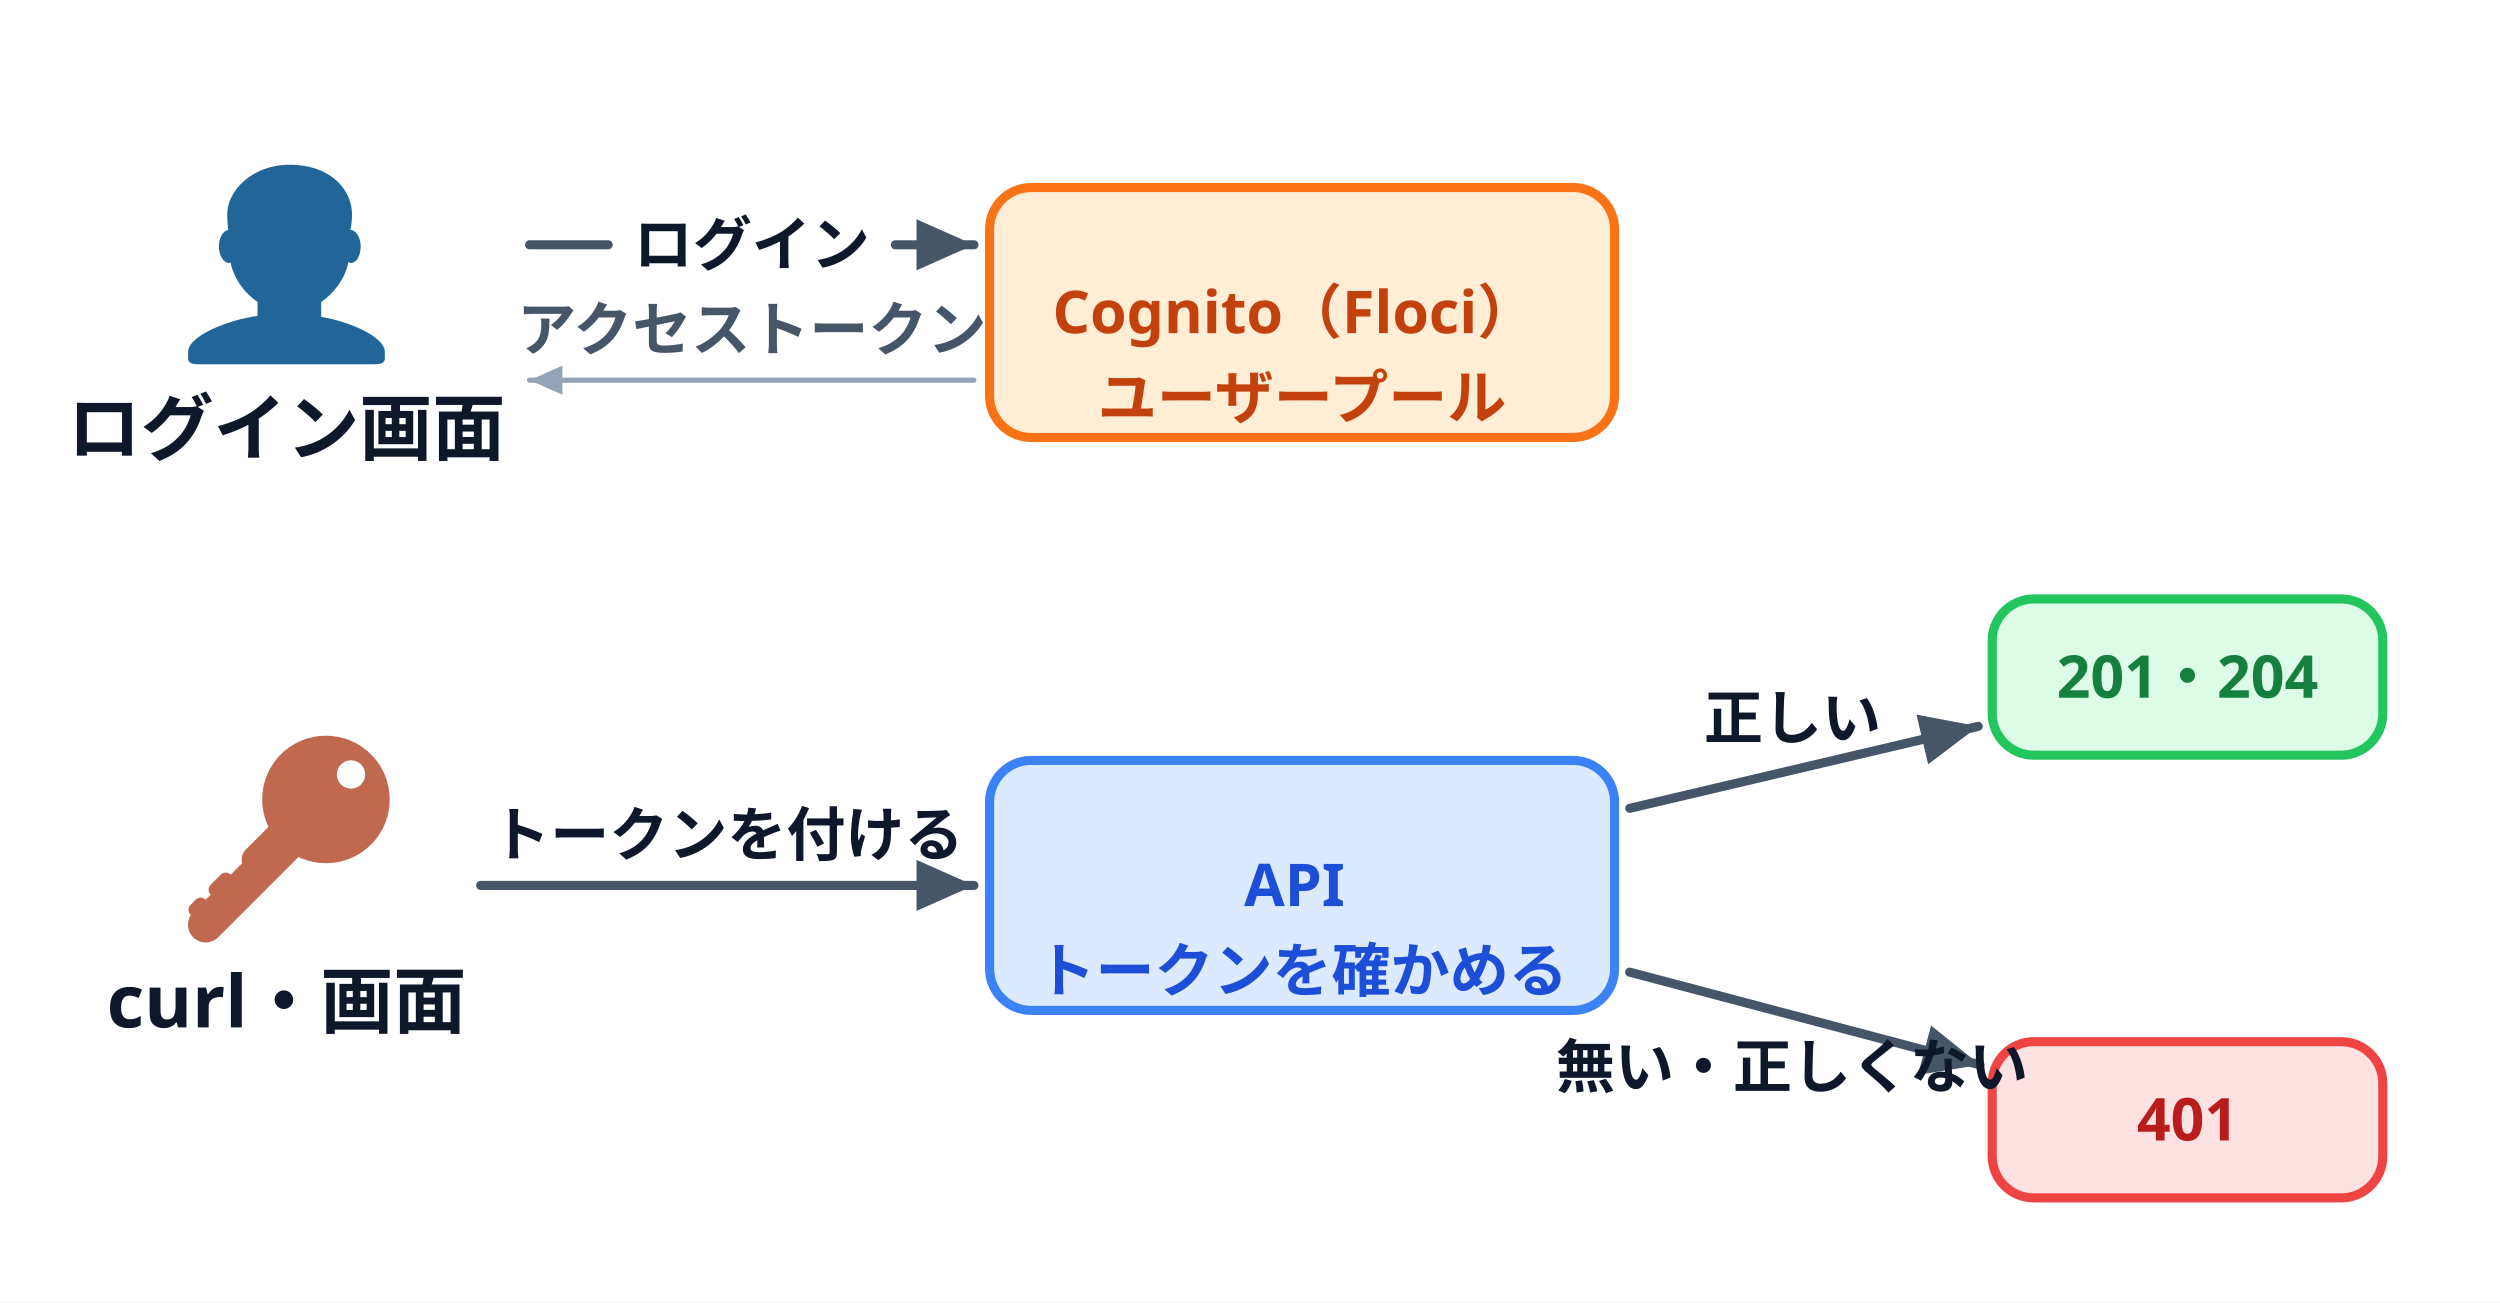
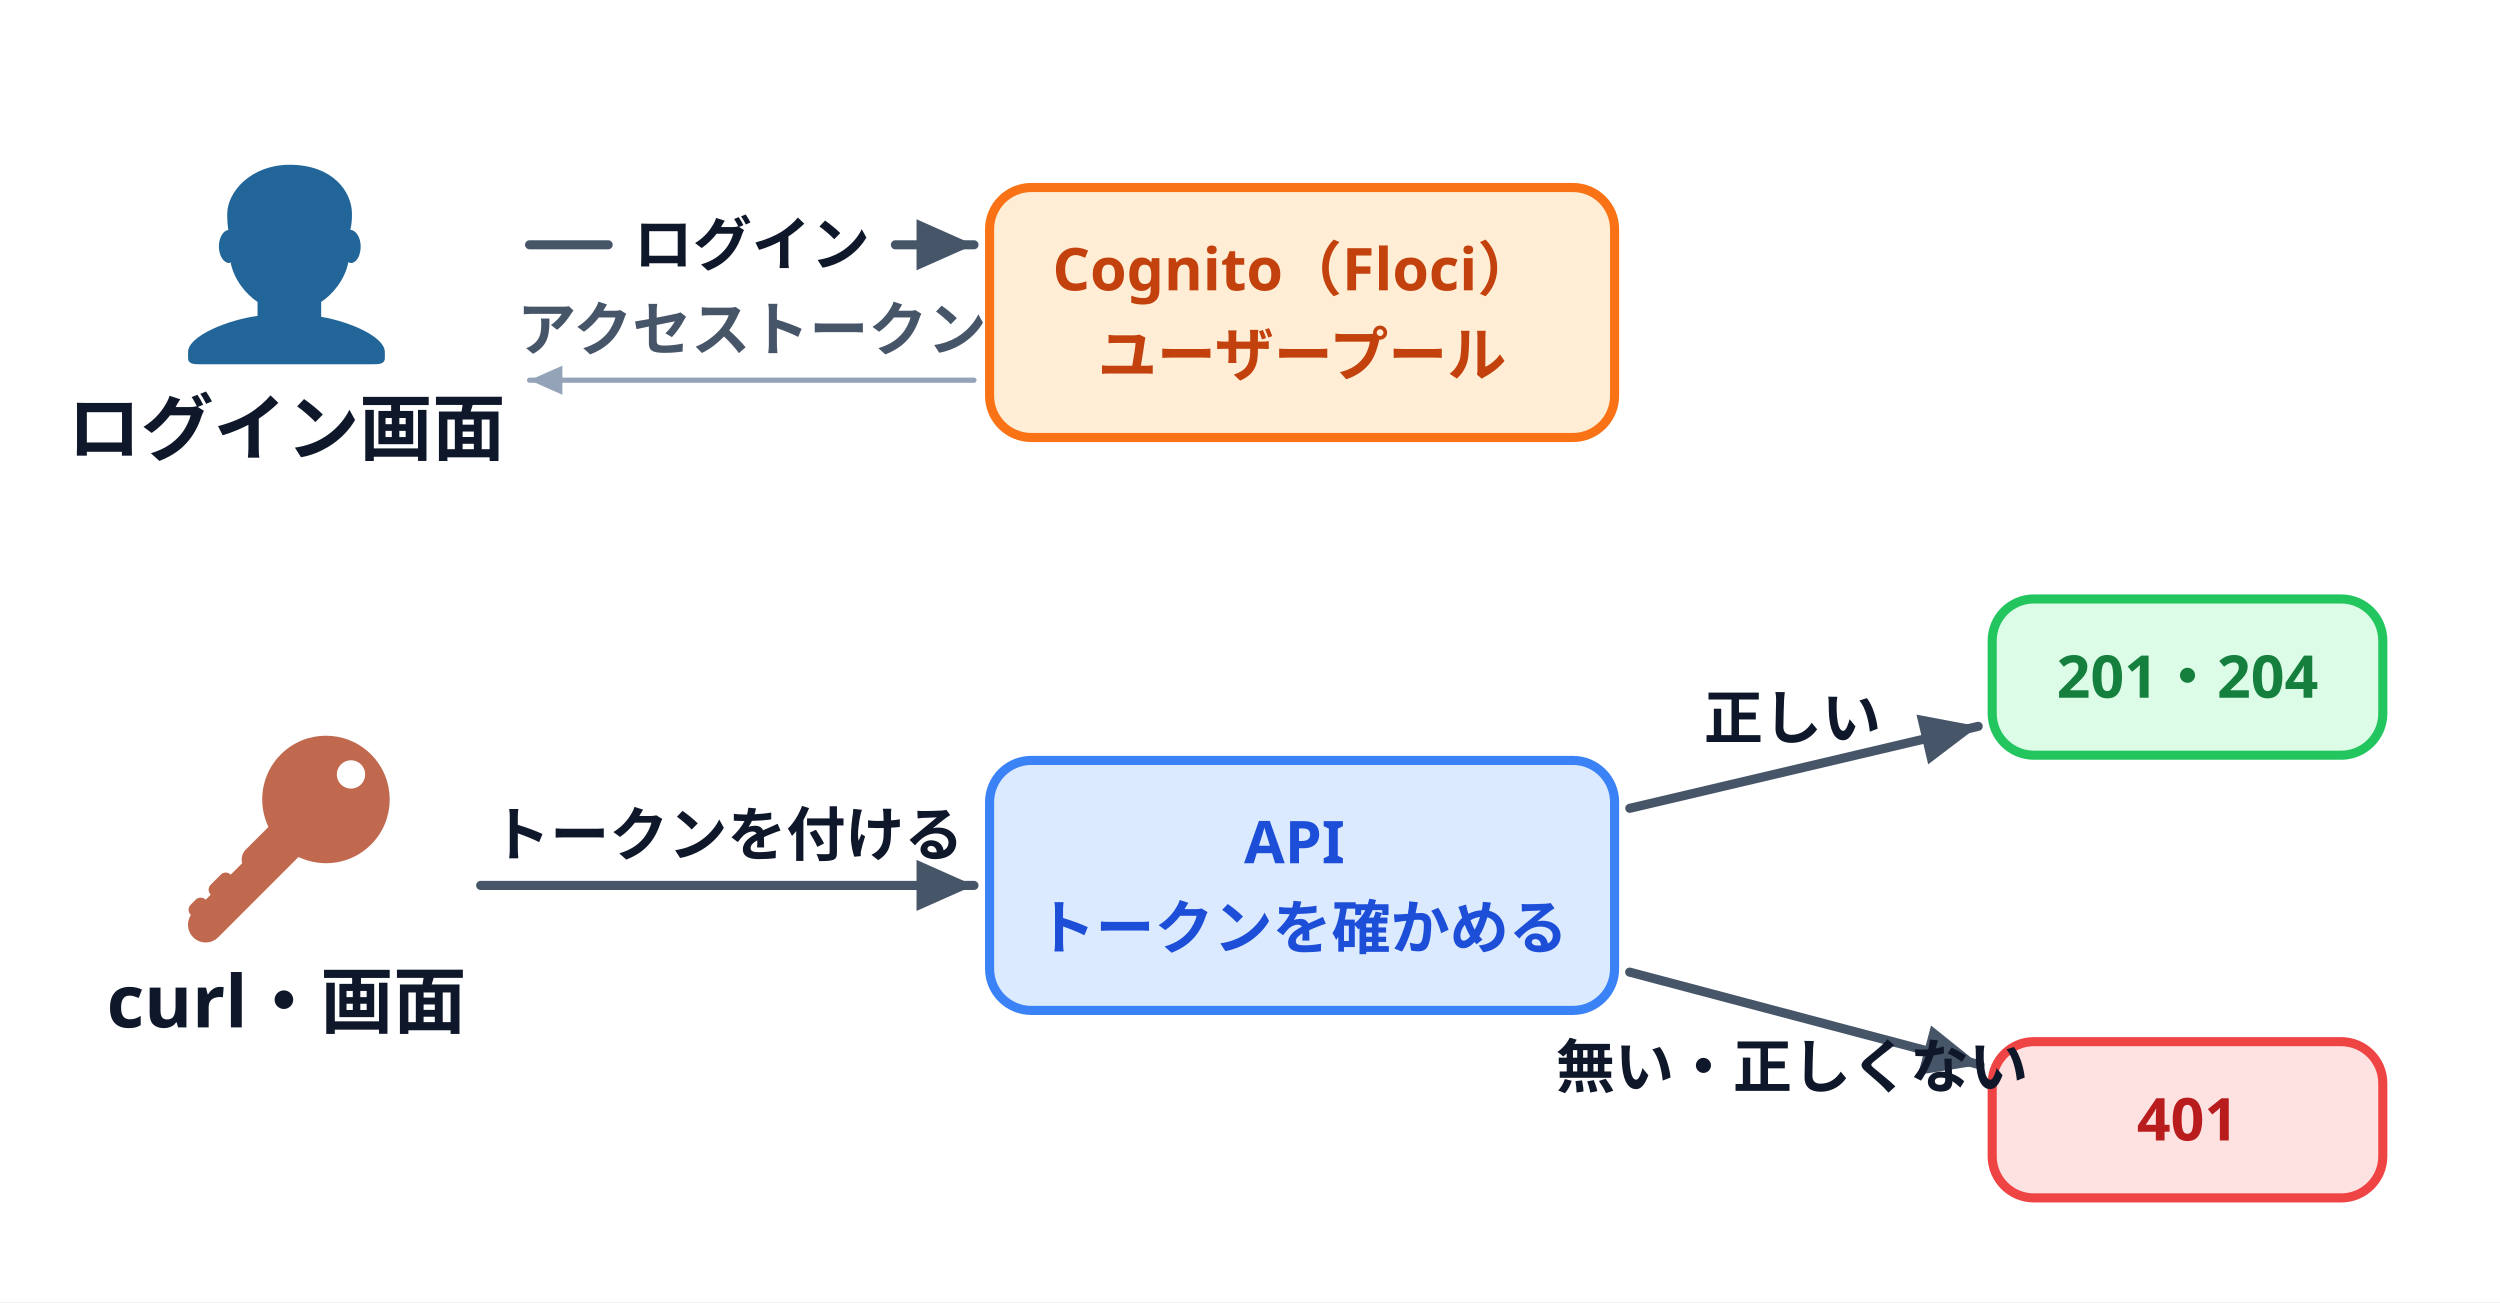
<svg xmlns="http://www.w3.org/2000/svg" width="960" height="500" viewBox="0 0 960 500" font-family="'Hiragino Sans','Noto Sans JP','Yu Gothic','Segoe UI',sans-serif">
  <defs>
    <marker id="aR" viewBox="0 0 10 10" refX="9" refY="5" markerWidth="7" markerHeight="7" orient="auto-start-reverse">
      <path d="M0 1 L9 5 L0 9 z" fill="#475569" />
    </marker>
    <marker id="aRsub" viewBox="0 0 10 10" refX="9" refY="5" markerWidth="7" markerHeight="7" orient="auto-start-reverse">
      <path d="M0 1 L9 5 L0 9 z" fill="#94a3b8" />
    </marker>
  </defs>
  <rect x="0" y="0" width="960" height="500" fill="#ffffff" />
  <svg x="70.0" y="62.1" width="80.0" height="80.0" viewBox="0 0 36 36">
    <path fill="#269" d="M24 26.799v-2.566c2-1.348 4.08-3.779 4.703-6.896.186.103.206.17.413.17.991 0 1.709-1.287 1.709-2.873 0-1.562-.823-2.827-1.794-2.865.187-.674.293-1.577.293-2.735C29.324 5.168 26 .527 18.541.527c-6.629 0-10.777 4.641-10.777 8.507 0 1.123.069 2.043.188 2.755-.911.137-1.629 1.352-1.629 2.845 0 1.587.804 2.873 1.796 2.873.206 0 .025-.067.209-.17C8.952 20.453 11 22.885 13 24.232v2.414c-5 .645-12 3.437-12 6.23v1.061C1 35 2.076 35 3.137 35h29.725C33.924 35 35 35 35 33.938v-1.061c0-2.615-6-5.225-11-6.078z" />
  </svg>
  <text x="110" y="174.52" text-anchor="middle" font-size="28.0" fill="#0f172a" font-weight="700">ログイン画面</text>
  <rect x="380" y="72" width="240" height="96" rx="16" fill="#ffedd5" stroke="#f97316" stroke-width="3.5" />
-   <text x="500" y="127.933" text-anchor="middle" font-size="22.667" fill="#c2410c" font-weight="600">
+   <text x="500" y="111.5" text-anchor="middle" font-size="22.667" fill="#c2410c" font-weight="600">
    <tspan x="500" dy="0">Cognito（Floci）</tspan>
    <tspan x="500" dy="32.867">ユーザープール</tspan>
  </text>
  <svg x="70.0" y="282.1" width="80.0" height="80.0" viewBox="0 0 36 36">
    <path fill="#C1694F" d="M32.614 3.414C28.31-.89 21.332-.89 17.027 3.414c-3.391 3.392-4.098 8.439-2.144 12.535l-3.916 3.915c-.64.641-.841 1.543-.625 2.359l-1.973 1.972c-.479-.48-1.252-.48-1.731 0l-1.731 1.732c-.479.479-.479 1.253 0 1.732l-.867.864c-.479-.478-1.253-.478-1.731 0l-.866.867c-.479.479-.479 1.253 0 1.732.015.016.036.02.051.033-.794 1.189-.668 2.812.382 3.863 1.195 1.195 3.134 1.195 4.329 0L20.08 21.144c4.097 1.955 9.144 1.247 12.535-2.146 4.302-4.302 4.302-11.28-.001-15.584zm-1.731 5.195c-.957.956-2.509.956-3.464 0-.956-.956-.956-2.507 0-3.464.955-.956 2.507-.956 3.464 0 .956.957.956 2.508 0 3.464z" />
  </svg>
  <text x="110" y="394.52" text-anchor="middle" font-size="28.0" fill="#0f172a" font-weight="700">curl・画面</text>
  <rect x="380" y="292" width="240" height="96" rx="16" fill="#dbeafe" stroke="#3b82f6" stroke-width="3.5" />
-   <text x="500" y="347.933" text-anchor="middle" font-size="22.667" fill="#1d4ed8" font-weight="600">
+   <text x="500" y="331.5" text-anchor="middle" font-size="22.667" fill="#1d4ed8" font-weight="600">
    <tspan x="500" dy="0">API</tspan>
    <tspan x="500" dy="32.867">トークンを確かめる</tspan>
  </text>
  <rect x="765" y="230" width="150" height="60" rx="16" fill="#dcfce7" stroke="#22c55e" stroke-width="3.5" />
  <text x="840" y="267.933" text-anchor="middle" font-size="22.667" fill="#15803d" font-weight="600">201・204</text>
  <rect x="765" y="400" width="150" height="60" rx="16" fill="#fee2e2" stroke="#ef4444" stroke-width="3.5" />
  <text x="840" y="437.933" text-anchor="middle" font-size="22.667" fill="#b91c1c" font-weight="600">401</text>
  <path d="M203.36 94.00 L233.53 94.00" fill="none" stroke="#475569" stroke-width="3.5" stroke-linecap="round" stroke-linejoin="round" />
  <path d="M343.83 94.00 L374.00 94.00" fill="none" stroke="#475569" stroke-width="3.5" stroke-linecap="round" stroke-linejoin="round" marker-end="url(#aR)" />
  <text x="288.68" y="101.933" text-anchor="middle" font-size="22.667" fill="#0f172a" font-weight="600">ログイン</text>
  <path d="M374.00 146.00 L203.36 146.00" fill="none" stroke="#94a3b8" stroke-width="2.0" stroke-linecap="round" stroke-linejoin="round" marker-end="url(#aRsub)" />
  <text x="288.68" y="134.6" text-anchor="middle" font-size="22.667" fill="#475569" font-weight="600">アクセストークン</text>
  <path d="M184.58 340.00 L374.00 340.00" fill="none" stroke="#475569" stroke-width="3.5" stroke-linecap="round" stroke-linejoin="round" marker-end="url(#aR)" />
  <text x="279.289" y="328.6" text-anchor="middle" font-size="22.667" fill="#0f172a" font-weight="600">トークンを付ける</text>
  <path d="M625.84 310.39 L759.63 278.91" fill="none" stroke="#475569" stroke-width="3.5" stroke-linecap="round" stroke-linejoin="round" marker-end="url(#aR)" />
  <text x="688.305" y="283.765" text-anchor="middle" font-size="22.667" fill="#0f172a" font-weight="600">正しい</text>
  <path d="M625.80 373.30 L760.33 408.91" fill="none" stroke="#475569" stroke-width="3.5" stroke-linecap="round" stroke-linejoin="round" marker-end="url(#aR)" />
  <text x="688.118" y="417.728" text-anchor="middle" font-size="22.667" fill="#0f172a" font-weight="600">無い・正しくない</text>
</svg>
